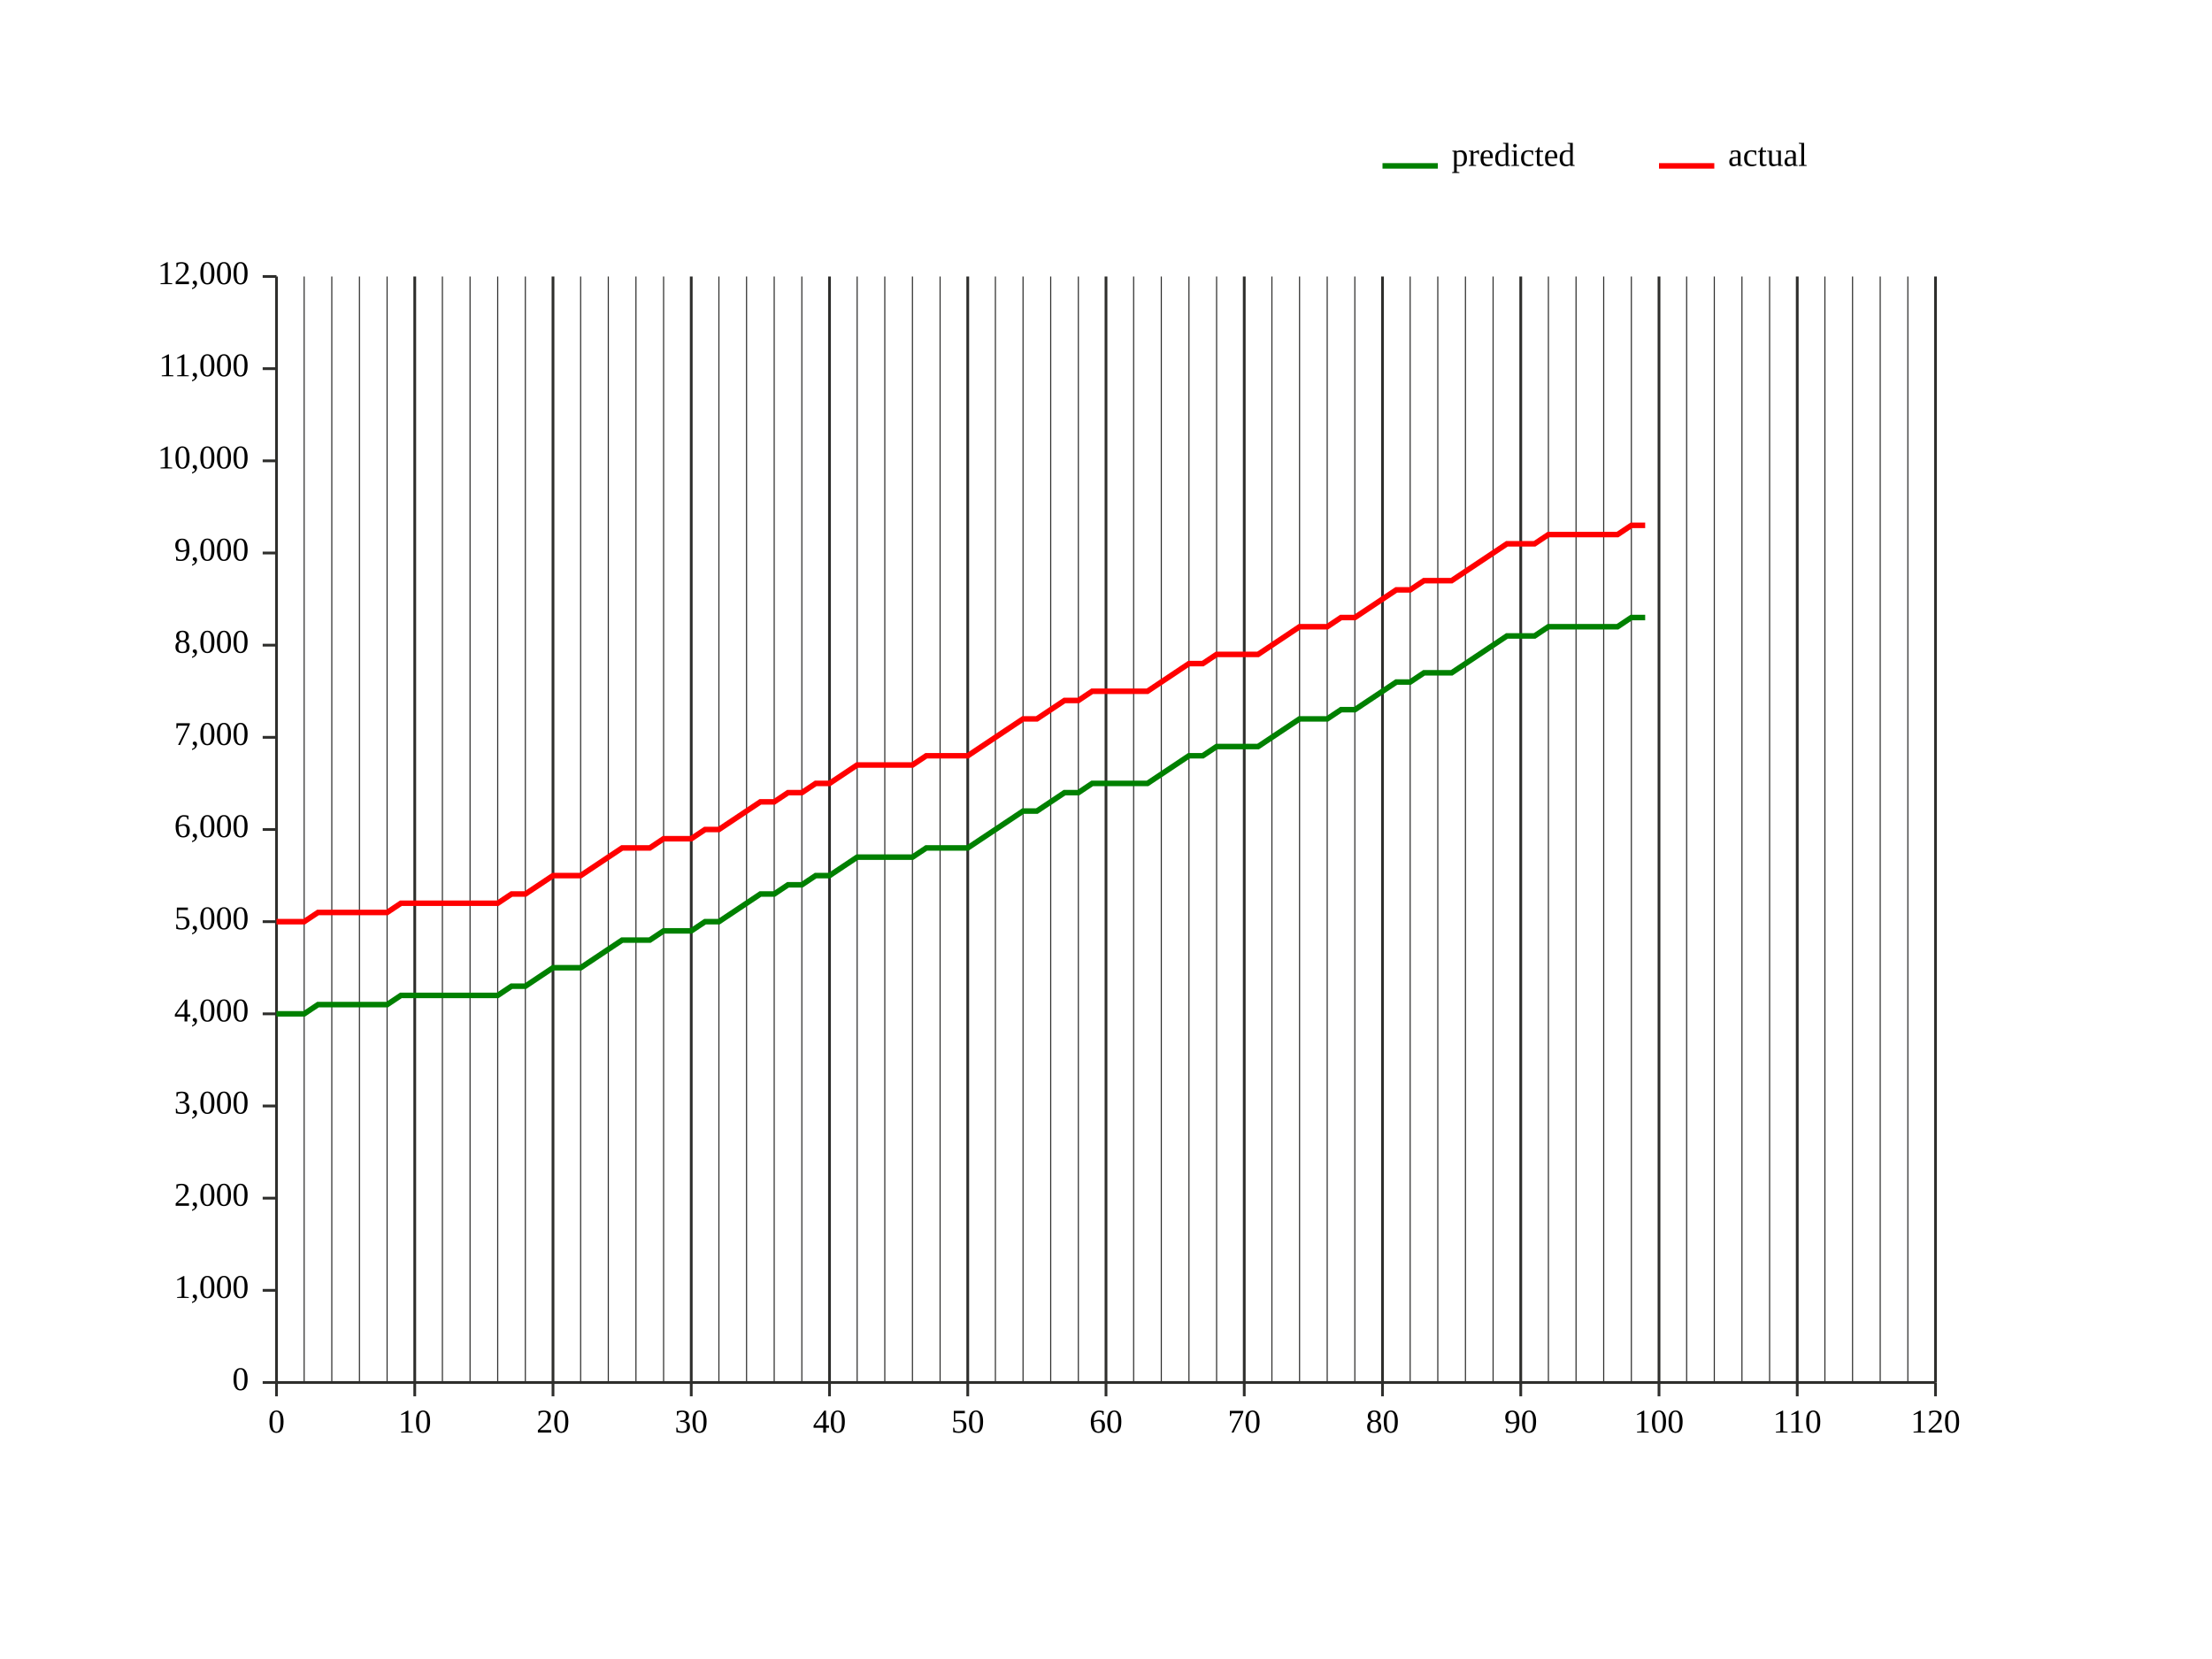
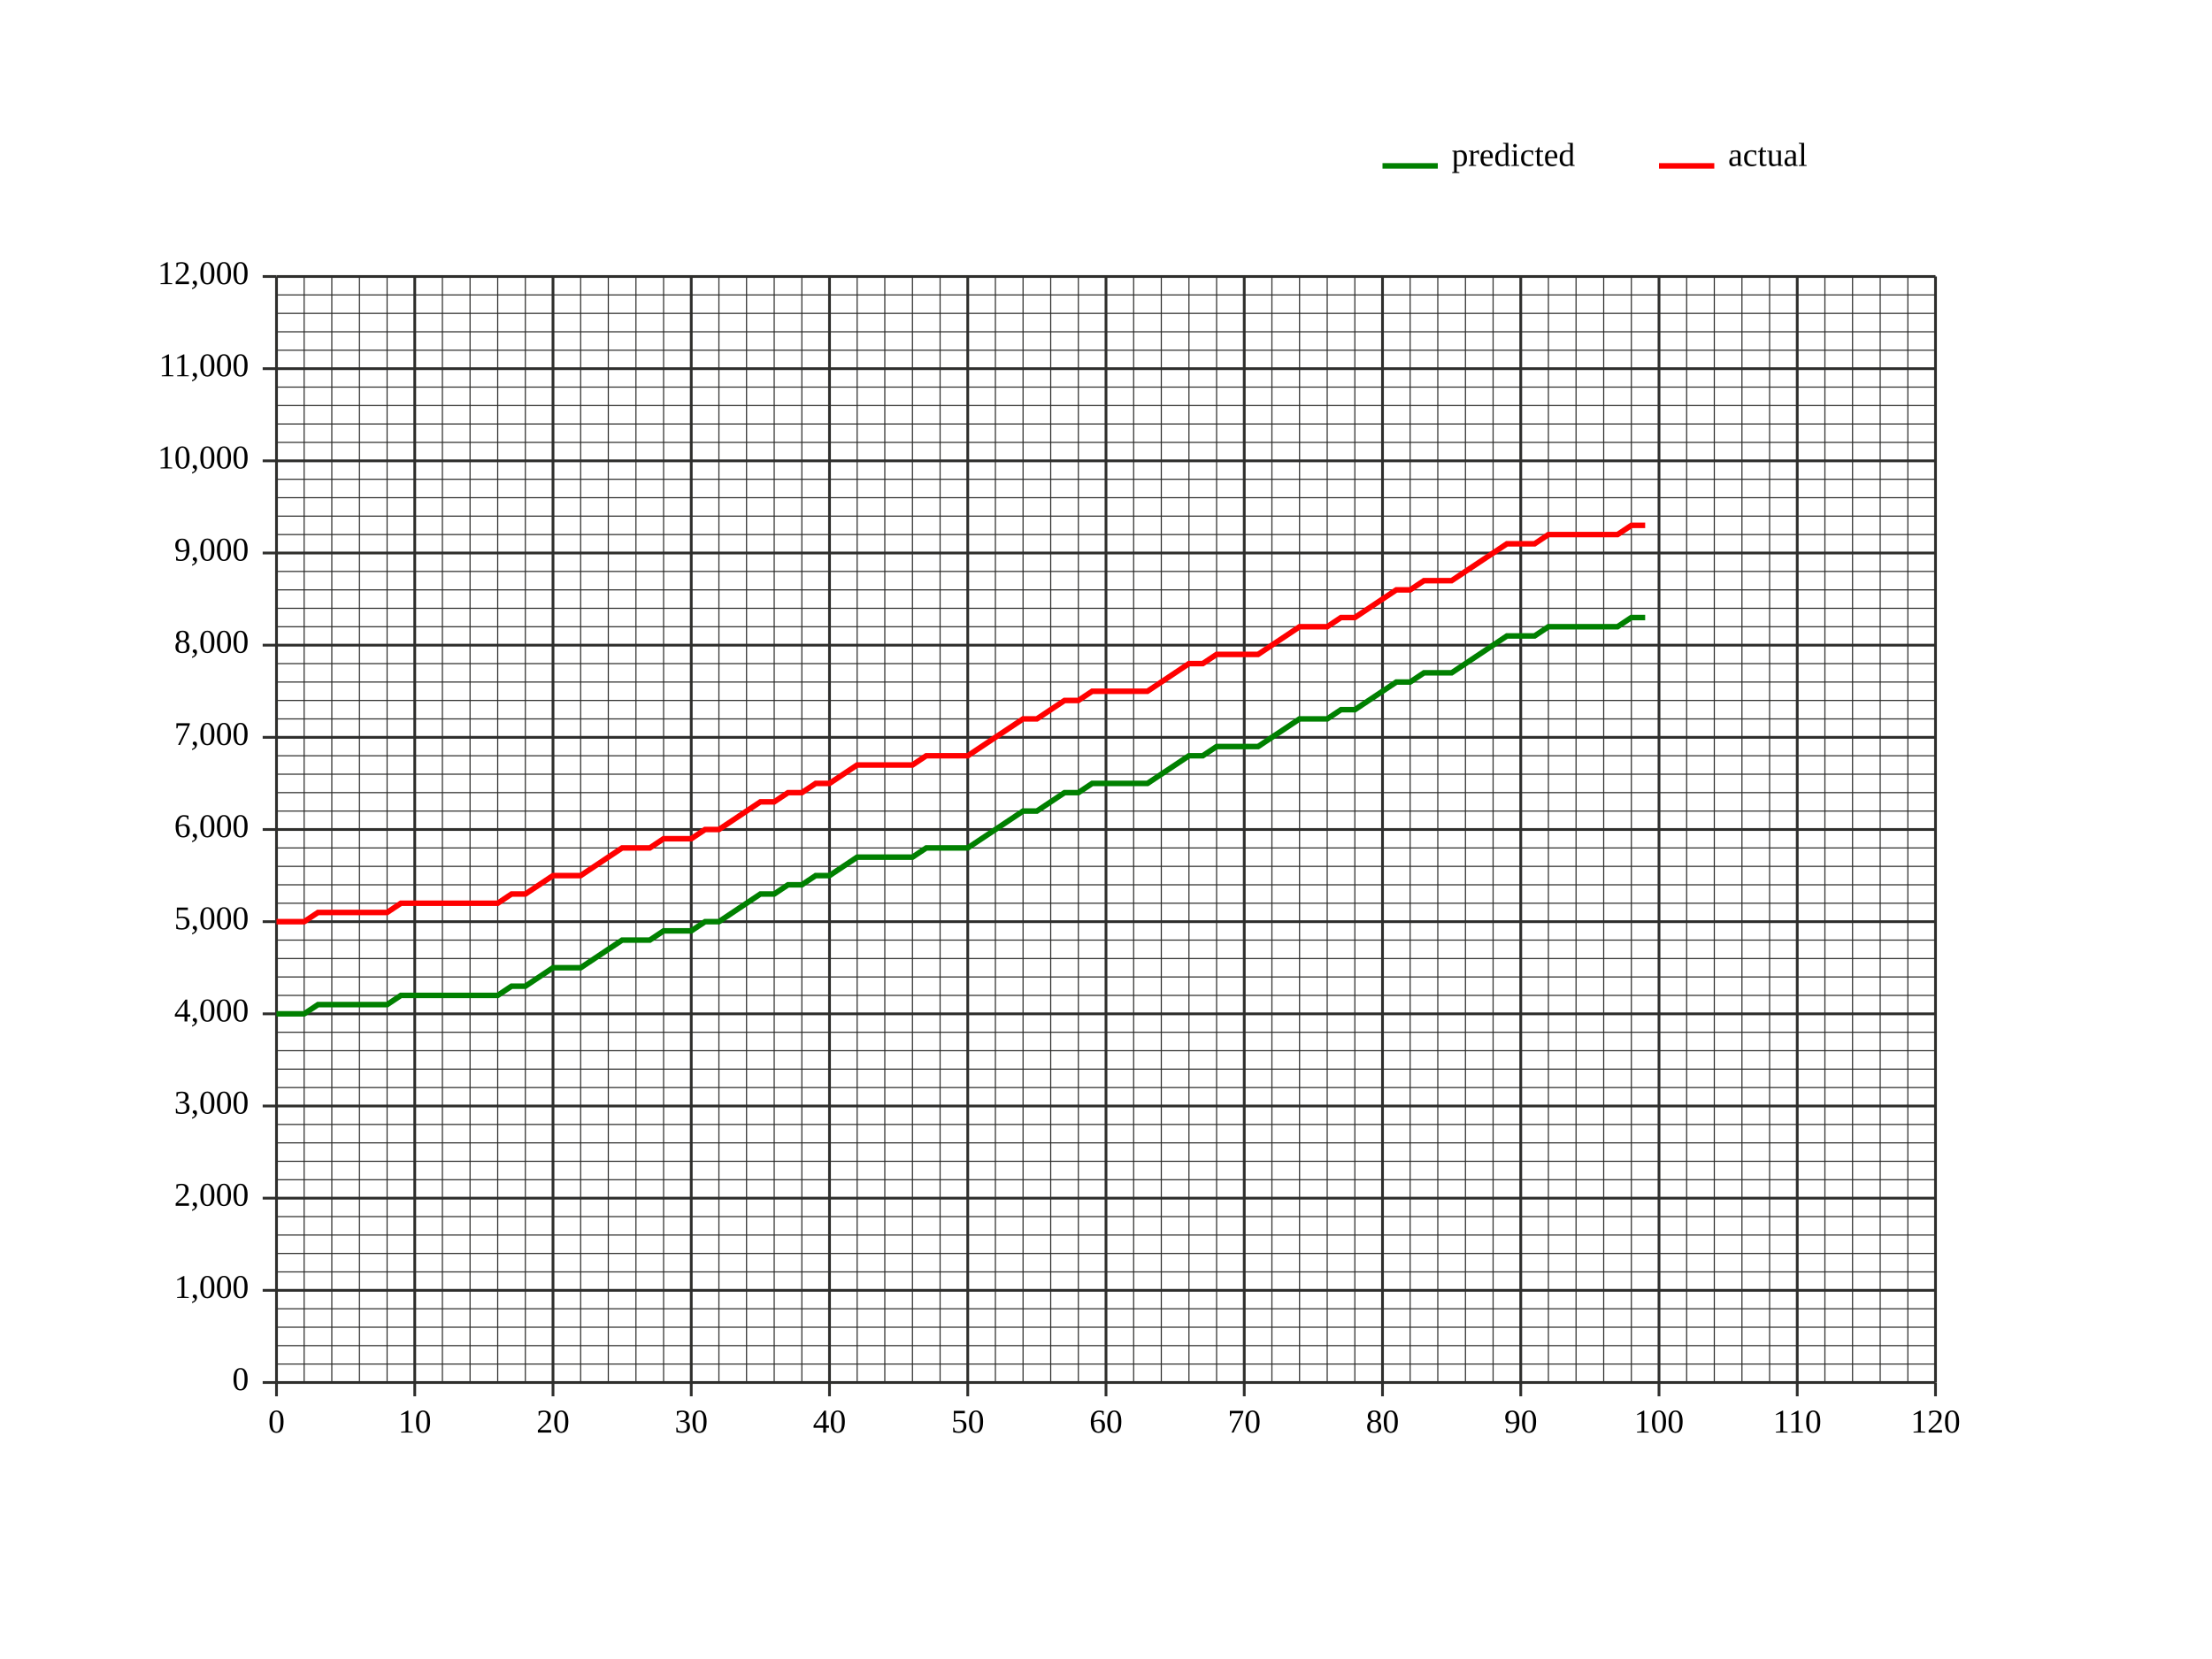
<svg xmlns="http://www.w3.org/2000/svg" viewBox="0 0 800 600">
  <line x1="100" y1="500" x2="700" y2="500" stroke="#2e2e2c" />
  <line x1="100.0" y1="500" x2="100.0" y2="505" stroke="#2e2e2c" />
  <line x1="150.0" y1="500" x2="150.0" y2="505" stroke="#2e2e2c" />
  <line x1="200.0" y1="500" x2="200.0" y2="505" stroke="#2e2e2c" />
  <line x1="250.0" y1="500" x2="250.0" y2="505" stroke="#2e2e2c" />
  <line x1="300.0" y1="500" x2="300.0" y2="505" stroke="#2e2e2c" />
  <line x1="350.0" y1="500" x2="350.0" y2="505" stroke="#2e2e2c" />
  <line x1="400.0" y1="500" x2="400.0" y2="505" stroke="#2e2e2c" />
  <line x1="450.0" y1="500" x2="450.0" y2="505" stroke="#2e2e2c" />
  <line x1="500.0" y1="500" x2="500.0" y2="505" stroke="#2e2e2c" />
  <line x1="550.0" y1="500" x2="550.0" y2="505" stroke="#2e2e2c" />
  <line x1="600.0" y1="500" x2="600.0" y2="505" stroke="#2e2e2c" />
  <line x1="650.0" y1="500" x2="650.0" y2="505" stroke="#2e2e2c" />
  <line x1="700.0" y1="500" x2="700.0" y2="505" stroke="#2e2e2c" />
  <text x="100.0" y="510" text-anchor="middle" dominant-baseline="hanging">0</text>
  <text x="150.0" y="510" text-anchor="middle" dominant-baseline="hanging">10</text>
  <text x="200.0" y="510" text-anchor="middle" dominant-baseline="hanging">20</text>
  <text x="250.0" y="510" text-anchor="middle" dominant-baseline="hanging">30</text>
  <text x="300.0" y="510" text-anchor="middle" dominant-baseline="hanging">40</text>
  <text x="350.0" y="510" text-anchor="middle" dominant-baseline="hanging">50</text>
  <text x="400.0" y="510" text-anchor="middle" dominant-baseline="hanging">60</text>
  <text x="450.0" y="510" text-anchor="middle" dominant-baseline="hanging">70</text>
  <text x="500.0" y="510" text-anchor="middle" dominant-baseline="hanging">80</text>
  <text x="550.0" y="510" text-anchor="middle" dominant-baseline="hanging">90</text>
  <text x="600.0" y="510" text-anchor="middle" dominant-baseline="hanging">100</text>
  <text x="650.0" y="510" text-anchor="middle" dominant-baseline="hanging">110</text>
  <text x="700.0" y="510" text-anchor="middle" dominant-baseline="hanging">120</text>
-   <line x1="100" y1="4700.0" x2="700" y2="4700.0" stroke="#2e2e2c" />
-   <line x1="100" y1="9700.0" x2="700" y2="9700.0" stroke="#2e2e2c" />
-   <line x1="100" y1="14700.0" x2="700" y2="14700.0" stroke="#2e2e2c" />
-   <line x1="100" y1="19700.0" x2="700" y2="19700.0" stroke="#2e2e2c" />
-   <line x1="100" y1="24700.0" x2="700" y2="24700.0" stroke="#2e2e2c" />
-   <line x1="100" y1="29700.0" x2="700" y2="29700.0" stroke="#2e2e2c" />
-   <line x1="100" y1="34700.0" x2="700" y2="34700.0" stroke="#2e2e2c" />
-   <line x1="100" y1="39700.0" x2="700" y2="39700.0" stroke="#2e2e2c" />
-   <line x1="100" y1="44700.0" x2="700" y2="44700.0" stroke="#2e2e2c" />
-   <line x1="100" y1="49700.0" x2="700" y2="49700.0" stroke="#2e2e2c" />
-   <line x1="100" y1="54700.0" x2="700" y2="54700.0" stroke="#2e2e2c" />
-   <line x1="100" y1="59700.0" x2="700" y2="59700.0" stroke="#2e2e2c" />
+   <line x1="100" y1="466.667" x2="700" y2="466.667" stroke="#2e2e2c" />
+   <line x1="100" y1="433.333" x2="700" y2="433.333" stroke="#2e2e2c" />
+   <line x1="100" y1="400.0" x2="700" y2="400.0" stroke="#2e2e2c" />
+   <line x1="100" y1="366.667" x2="700" y2="366.667" stroke="#2e2e2c" />
+   <line x1="100" y1="333.333" x2="700" y2="333.333" stroke="#2e2e2c" />
+   <line x1="100" y1="300.0" x2="700" y2="300.0" stroke="#2e2e2c" />
+   <line x1="100" y1="266.667" x2="700" y2="266.667" stroke="#2e2e2c" />
+   <line x1="100" y1="233.333" x2="700" y2="233.333" stroke="#2e2e2c" />
+   <line x1="100" y1="200.0" x2="700" y2="200.0" stroke="#2e2e2c" />
+   <line x1="100" y1="166.667" x2="700" y2="166.667" stroke="#2e2e2c" />
+   <line x1="100" y1="133.333" x2="700" y2="133.333" stroke="#2e2e2c" />
+   <line x1="100" y1="100.0" x2="700" y2="100.0" stroke="#2e2e2c" />
  <line x1="100" y1="100" x2="100" y2="500" stroke="#2e2e2c" />
  <line x1="95" y1="500.0" x2="100" y2="500.0" stroke="#2e2e2c" />
  <line x1="95" y1="466.667" x2="100" y2="466.667" stroke="#2e2e2c" />
  <line x1="95" y1="433.333" x2="100" y2="433.333" stroke="#2e2e2c" />
  <line x1="95" y1="400.0" x2="100" y2="400.0" stroke="#2e2e2c" />
  <line x1="95" y1="366.667" x2="100" y2="366.667" stroke="#2e2e2c" />
  <line x1="95" y1="333.333" x2="100" y2="333.333" stroke="#2e2e2c" />
  <line x1="95" y1="300.0" x2="100" y2="300.0" stroke="#2e2e2c" />
  <line x1="95" y1="266.667" x2="100" y2="266.667" stroke="#2e2e2c" />
  <line x1="95" y1="233.333" x2="100" y2="233.333" stroke="#2e2e2c" />
  <line x1="95" y1="200.0" x2="100" y2="200.0" stroke="#2e2e2c" />
  <line x1="95" y1="166.667" x2="100" y2="166.667" stroke="#2e2e2c" />
  <line x1="95" y1="133.333" x2="100" y2="133.333" stroke="#2e2e2c" />
  <line x1="95" y1="100.0" x2="100" y2="100.0" stroke="#2e2e2c" />
  <text x="90" y="500.0" text-anchor="end" dominant-baseline="middle">0</text>
  <text x="90" y="466.667" text-anchor="end" dominant-baseline="middle">1,000</text>
  <text x="90" y="433.333" text-anchor="end" dominant-baseline="middle">2,000</text>
  <text x="90" y="400.0" text-anchor="end" dominant-baseline="middle">3,000</text>
  <text x="90" y="366.667" text-anchor="end" dominant-baseline="middle">4,000</text>
  <text x="90" y="333.333" text-anchor="end" dominant-baseline="middle">5,000</text>
  <text x="90" y="300.0" text-anchor="end" dominant-baseline="middle">6,000</text>
  <text x="90" y="266.667" text-anchor="end" dominant-baseline="middle">7,000</text>
  <text x="90" y="233.333" text-anchor="end" dominant-baseline="middle">8,000</text>
  <text x="90" y="200.0" text-anchor="end" dominant-baseline="middle">9,000</text>
  <text x="90" y="166.667" text-anchor="end" dominant-baseline="middle">10,000</text>
  <text x="90" y="133.333" text-anchor="end" dominant-baseline="middle">11,000</text>
  <text x="90" y="100.0" text-anchor="end" dominant-baseline="middle">12,000</text>
  <line x1="150.0" y1="100" x2="150.0" y2="500" stroke="#2e2e2c" />
  <line x1="140.0" y1="100" x2="140.0" y2="500" stroke="#2e2e2c" stroke-width="0.4" />
  <line x1="130.0" y1="100" x2="130.0" y2="500" stroke="#2e2e2c" stroke-width="0.4" />
  <line x1="120.0" y1="100" x2="120.0" y2="500" stroke="#2e2e2c" stroke-width="0.4" />
  <line x1="110.0" y1="100" x2="110.0" y2="500" stroke="#2e2e2c" stroke-width="0.4" />
  <line x1="200.0" y1="100" x2="200.0" y2="500" stroke="#2e2e2c" />
  <line x1="190.0" y1="100" x2="190.0" y2="500" stroke="#2e2e2c" stroke-width="0.4" />
  <line x1="180.0" y1="100" x2="180.0" y2="500" stroke="#2e2e2c" stroke-width="0.4" />
  <line x1="170.0" y1="100" x2="170.0" y2="500" stroke="#2e2e2c" stroke-width="0.4" />
  <line x1="160.0" y1="100" x2="160.0" y2="500" stroke="#2e2e2c" stroke-width="0.4" />
  <line x1="250.0" y1="100" x2="250.0" y2="500" stroke="#2e2e2c" />
  <line x1="240.0" y1="100" x2="240.0" y2="500" stroke="#2e2e2c" stroke-width="0.4" />
  <line x1="230.0" y1="100" x2="230.0" y2="500" stroke="#2e2e2c" stroke-width="0.4" />
  <line x1="220.0" y1="100" x2="220.0" y2="500" stroke="#2e2e2c" stroke-width="0.4" />
  <line x1="210.0" y1="100" x2="210.0" y2="500" stroke="#2e2e2c" stroke-width="0.4" />
  <line x1="300.0" y1="100" x2="300.0" y2="500" stroke="#2e2e2c" />
  <line x1="290.0" y1="100" x2="290.0" y2="500" stroke="#2e2e2c" stroke-width="0.4" />
  <line x1="280.0" y1="100" x2="280.0" y2="500" stroke="#2e2e2c" stroke-width="0.4" />
  <line x1="270.0" y1="100" x2="270.0" y2="500" stroke="#2e2e2c" stroke-width="0.4" />
  <line x1="260.0" y1="100" x2="260.0" y2="500" stroke="#2e2e2c" stroke-width="0.4" />
  <line x1="350.0" y1="100" x2="350.0" y2="500" stroke="#2e2e2c" />
  <line x1="340.0" y1="100" x2="340.0" y2="500" stroke="#2e2e2c" stroke-width="0.4" />
  <line x1="330.0" y1="100" x2="330.0" y2="500" stroke="#2e2e2c" stroke-width="0.4" />
  <line x1="320.0" y1="100" x2="320.0" y2="500" stroke="#2e2e2c" stroke-width="0.4" />
  <line x1="310.0" y1="100" x2="310.0" y2="500" stroke="#2e2e2c" stroke-width="0.4" />
  <line x1="400.0" y1="100" x2="400.0" y2="500" stroke="#2e2e2c" />
  <line x1="390.0" y1="100" x2="390.0" y2="500" stroke="#2e2e2c" stroke-width="0.4" />
  <line x1="380.0" y1="100" x2="380.0" y2="500" stroke="#2e2e2c" stroke-width="0.4" />
  <line x1="370.0" y1="100" x2="370.0" y2="500" stroke="#2e2e2c" stroke-width="0.4" />
  <line x1="360.0" y1="100" x2="360.0" y2="500" stroke="#2e2e2c" stroke-width="0.4" />
  <line x1="450.0" y1="100" x2="450.0" y2="500" stroke="#2e2e2c" />
  <line x1="440.0" y1="100" x2="440.0" y2="500" stroke="#2e2e2c" stroke-width="0.4" />
  <line x1="430.0" y1="100" x2="430.0" y2="500" stroke="#2e2e2c" stroke-width="0.4" />
  <line x1="420.0" y1="100" x2="420.0" y2="500" stroke="#2e2e2c" stroke-width="0.4" />
  <line x1="410.0" y1="100" x2="410.0" y2="500" stroke="#2e2e2c" stroke-width="0.4" />
  <line x1="500.0" y1="100" x2="500.0" y2="500" stroke="#2e2e2c" />
  <line x1="490.0" y1="100" x2="490.0" y2="500" stroke="#2e2e2c" stroke-width="0.4" />
  <line x1="480.0" y1="100" x2="480.0" y2="500" stroke="#2e2e2c" stroke-width="0.4" />
  <line x1="470.0" y1="100" x2="470.0" y2="500" stroke="#2e2e2c" stroke-width="0.4" />
  <line x1="460.0" y1="100" x2="460.0" y2="500" stroke="#2e2e2c" stroke-width="0.4" />
  <line x1="550.0" y1="100" x2="550.0" y2="500" stroke="#2e2e2c" />
  <line x1="540.0" y1="100" x2="540.0" y2="500" stroke="#2e2e2c" stroke-width="0.4" />
  <line x1="530.0" y1="100" x2="530.0" y2="500" stroke="#2e2e2c" stroke-width="0.4" />
  <line x1="520.0" y1="100" x2="520.0" y2="500" stroke="#2e2e2c" stroke-width="0.4" />
  <line x1="510.0" y1="100" x2="510.0" y2="500" stroke="#2e2e2c" stroke-width="0.4" />
  <line x1="600.0" y1="100" x2="600.0" y2="500" stroke="#2e2e2c" />
  <line x1="590.0" y1="100" x2="590.0" y2="500" stroke="#2e2e2c" stroke-width="0.4" />
  <line x1="580.0" y1="100" x2="580.0" y2="500" stroke="#2e2e2c" stroke-width="0.4" />
  <line x1="570.0" y1="100" x2="570.0" y2="500" stroke="#2e2e2c" stroke-width="0.4" />
  <line x1="560.0" y1="100" x2="560.0" y2="500" stroke="#2e2e2c" stroke-width="0.4" />
  <line x1="650.0" y1="100" x2="650.0" y2="500" stroke="#2e2e2c" />
  <line x1="640.0" y1="100" x2="640.0" y2="500" stroke="#2e2e2c" stroke-width="0.4" />
  <line x1="630.0" y1="100" x2="630.0" y2="500" stroke="#2e2e2c" stroke-width="0.4" />
  <line x1="620.0" y1="100" x2="620.0" y2="500" stroke="#2e2e2c" stroke-width="0.4" />
  <line x1="610.0" y1="100" x2="610.0" y2="500" stroke="#2e2e2c" stroke-width="0.4" />
  <line x1="700.0" y1="100" x2="700.0" y2="500" stroke="#2e2e2c" />
  <line x1="690.0" y1="100" x2="690.0" y2="500" stroke="#2e2e2c" stroke-width="0.4" />
  <line x1="680.0" y1="100" x2="680.0" y2="500" stroke="#2e2e2c" stroke-width="0.4" />
  <line x1="670.0" y1="100" x2="670.0" y2="500" stroke="#2e2e2c" stroke-width="0.4" />
  <line x1="660.0" y1="100" x2="660.0" y2="500" stroke="#2e2e2c" stroke-width="0.4" />
-   <line x1="100" y1="4706.667" x2="700" y2="4706.667" stroke="#2e2e2c" stroke-width="0.4" />
-   <line x1="100" y1="4713.333" x2="700" y2="4713.333" stroke="#2e2e2c" stroke-width="0.4" />
-   <line x1="100" y1="4720.0" x2="700" y2="4720.0" stroke="#2e2e2c" stroke-width="0.4" />
-   <line x1="100" y1="4726.667" x2="700" y2="4726.667" stroke="#2e2e2c" stroke-width="0.4" />
-   <line x1="100" y1="9706.667" x2="700" y2="9706.667" stroke="#2e2e2c" stroke-width="0.4" />
-   <line x1="100" y1="9713.333" x2="700" y2="9713.333" stroke="#2e2e2c" stroke-width="0.4" />
-   <line x1="100" y1="9720.0" x2="700" y2="9720.0" stroke="#2e2e2c" stroke-width="0.4" />
-   <line x1="100" y1="9726.667" x2="700" y2="9726.667" stroke="#2e2e2c" stroke-width="0.4" />
-   <line x1="100" y1="14706.667" x2="700" y2="14706.667" stroke="#2e2e2c" stroke-width="0.4" />
-   <line x1="100" y1="14713.333" x2="700" y2="14713.333" stroke="#2e2e2c" stroke-width="0.4" />
-   <line x1="100" y1="14720.0" x2="700" y2="14720.0" stroke="#2e2e2c" stroke-width="0.4" />
-   <line x1="100" y1="14726.667" x2="700" y2="14726.667" stroke="#2e2e2c" stroke-width="0.4" />
-   <line x1="100" y1="19706.667" x2="700" y2="19706.667" stroke="#2e2e2c" stroke-width="0.4" />
-   <line x1="100" y1="19713.333" x2="700" y2="19713.333" stroke="#2e2e2c" stroke-width="0.4" />
-   <line x1="100" y1="19720.0" x2="700" y2="19720.0" stroke="#2e2e2c" stroke-width="0.4" />
-   <line x1="100" y1="19726.667" x2="700" y2="19726.667" stroke="#2e2e2c" stroke-width="0.4" />
-   <line x1="100" y1="24706.667" x2="700" y2="24706.667" stroke="#2e2e2c" stroke-width="0.4" />
-   <line x1="100" y1="24713.333" x2="700" y2="24713.333" stroke="#2e2e2c" stroke-width="0.4" />
-   <line x1="100" y1="24720.0" x2="700" y2="24720.0" stroke="#2e2e2c" stroke-width="0.4" />
-   <line x1="100" y1="24726.667" x2="700" y2="24726.667" stroke="#2e2e2c" stroke-width="0.4" />
-   <line x1="100" y1="29706.667" x2="700" y2="29706.667" stroke="#2e2e2c" stroke-width="0.4" />
-   <line x1="100" y1="29713.333" x2="700" y2="29713.333" stroke="#2e2e2c" stroke-width="0.4" />
-   <line x1="100" y1="29720.0" x2="700" y2="29720.0" stroke="#2e2e2c" stroke-width="0.4" />
-   <line x1="100" y1="29726.667" x2="700" y2="29726.667" stroke="#2e2e2c" stroke-width="0.4" />
-   <line x1="100" y1="34706.667" x2="700" y2="34706.667" stroke="#2e2e2c" stroke-width="0.4" />
-   <line x1="100" y1="34713.333" x2="700" y2="34713.333" stroke="#2e2e2c" stroke-width="0.4" />
-   <line x1="100" y1="34720.0" x2="700" y2="34720.0" stroke="#2e2e2c" stroke-width="0.4" />
-   <line x1="100" y1="34726.667" x2="700" y2="34726.667" stroke="#2e2e2c" stroke-width="0.4" />
-   <line x1="100" y1="39706.667" x2="700" y2="39706.667" stroke="#2e2e2c" stroke-width="0.4" />
-   <line x1="100" y1="39713.333" x2="700" y2="39713.333" stroke="#2e2e2c" stroke-width="0.4" />
-   <line x1="100" y1="39720.0" x2="700" y2="39720.0" stroke="#2e2e2c" stroke-width="0.4" />
-   <line x1="100" y1="39726.667" x2="700" y2="39726.667" stroke="#2e2e2c" stroke-width="0.4" />
-   <line x1="100" y1="44706.667" x2="700" y2="44706.667" stroke="#2e2e2c" stroke-width="0.4" />
-   <line x1="100" y1="44713.333" x2="700" y2="44713.333" stroke="#2e2e2c" stroke-width="0.4" />
-   <line x1="100" y1="44720.0" x2="700" y2="44720.0" stroke="#2e2e2c" stroke-width="0.4" />
-   <line x1="100" y1="44726.667" x2="700" y2="44726.667" stroke="#2e2e2c" stroke-width="0.4" />
-   <line x1="100" y1="49706.667" x2="700" y2="49706.667" stroke="#2e2e2c" stroke-width="0.4" />
-   <line x1="100" y1="49713.333" x2="700" y2="49713.333" stroke="#2e2e2c" stroke-width="0.4" />
-   <line x1="100" y1="49720.0" x2="700" y2="49720.0" stroke="#2e2e2c" stroke-width="0.4" />
-   <line x1="100" y1="49726.667" x2="700" y2="49726.667" stroke="#2e2e2c" stroke-width="0.4" />
-   <line x1="100" y1="54706.667" x2="700" y2="54706.667" stroke="#2e2e2c" stroke-width="0.4" />
-   <line x1="100" y1="54713.333" x2="700" y2="54713.333" stroke="#2e2e2c" stroke-width="0.4" />
-   <line x1="100" y1="54720.0" x2="700" y2="54720.0" stroke="#2e2e2c" stroke-width="0.4" />
-   <line x1="100" y1="54726.667" x2="700" y2="54726.667" stroke="#2e2e2c" stroke-width="0.4" />
-   <line x1="100" y1="59706.667" x2="700" y2="59706.667" stroke="#2e2e2c" stroke-width="0.4" />
-   <line x1="100" y1="59713.333" x2="700" y2="59713.333" stroke="#2e2e2c" stroke-width="0.4" />
-   <line x1="100" y1="59720.0" x2="700" y2="59720.0" stroke="#2e2e2c" stroke-width="0.4" />
-   <line x1="100" y1="59726.667" x2="700" y2="59726.667" stroke="#2e2e2c" stroke-width="0.4" />
+   <line x1="100" y1="473.333" x2="700" y2="473.333" stroke="#2e2e2c" stroke-width="0.4" />
+   <line x1="100" y1="480" x2="700" y2="480" stroke="#2e2e2c" stroke-width="0.4" />
+   <line x1="100" y1="486.667" x2="700" y2="486.667" stroke="#2e2e2c" stroke-width="0.4" />
+   <line x1="100" y1="493.333" x2="700" y2="493.333" stroke="#2e2e2c" stroke-width="0.4" />
+   <line x1="100" y1="440" x2="700" y2="440" stroke="#2e2e2c" stroke-width="0.4" />
+   <line x1="100" y1="446.667" x2="700" y2="446.667" stroke="#2e2e2c" stroke-width="0.4" />
+   <line x1="100" y1="453.333" x2="700" y2="453.333" stroke="#2e2e2c" stroke-width="0.4" />
+   <line x1="100" y1="460" x2="700" y2="460" stroke="#2e2e2c" stroke-width="0.4" />
+   <line x1="100" y1="406.667" x2="700" y2="406.667" stroke="#2e2e2c" stroke-width="0.4" />
+   <line x1="100" y1="413.333" x2="700" y2="413.333" stroke="#2e2e2c" stroke-width="0.4" />
+   <line x1="100" y1="420.0" x2="700" y2="420.0" stroke="#2e2e2c" stroke-width="0.4" />
+   <line x1="100" y1="426.667" x2="700" y2="426.667" stroke="#2e2e2c" stroke-width="0.4" />
+   <line x1="100" y1="373.333" x2="700" y2="373.333" stroke="#2e2e2c" stroke-width="0.4" />
+   <line x1="100" y1="380.0" x2="700" y2="380.0" stroke="#2e2e2c" stroke-width="0.4" />
+   <line x1="100" y1="386.667" x2="700" y2="386.667" stroke="#2e2e2c" stroke-width="0.4" />
+   <line x1="100" y1="393.333" x2="700" y2="393.333" stroke="#2e2e2c" stroke-width="0.4" />
+   <line x1="100" y1="340.0" x2="700" y2="340.0" stroke="#2e2e2c" stroke-width="0.4" />
+   <line x1="100" y1="346.667" x2="700" y2="346.667" stroke="#2e2e2c" stroke-width="0.4" />
+   <line x1="100" y1="353.333" x2="700" y2="353.333" stroke="#2e2e2c" stroke-width="0.4" />
+   <line x1="100" y1="360.0" x2="700" y2="360.0" stroke="#2e2e2c" stroke-width="0.4" />
+   <line x1="100" y1="306.667" x2="700" y2="306.667" stroke="#2e2e2c" stroke-width="0.4" />
+   <line x1="100" y1="313.333" x2="700" y2="313.333" stroke="#2e2e2c" stroke-width="0.4" />
+   <line x1="100" y1="320.0" x2="700" y2="320.0" stroke="#2e2e2c" stroke-width="0.4" />
+   <line x1="100" y1="326.667" x2="700" y2="326.667" stroke="#2e2e2c" stroke-width="0.4" />
+   <line x1="100" y1="273.333" x2="700" y2="273.333" stroke="#2e2e2c" stroke-width="0.4" />
+   <line x1="100" y1="280" x2="700" y2="280" stroke="#2e2e2c" stroke-width="0.4" />
+   <line x1="100" y1="286.667" x2="700" y2="286.667" stroke="#2e2e2c" stroke-width="0.4" />
+   <line x1="100" y1="293.333" x2="700" y2="293.333" stroke="#2e2e2c" stroke-width="0.4" />
+   <line x1="100" y1="240.0" x2="700" y2="240.0" stroke="#2e2e2c" stroke-width="0.4" />
+   <line x1="100" y1="246.667" x2="700" y2="246.667" stroke="#2e2e2c" stroke-width="0.4" />
+   <line x1="100" y1="253.333" x2="700" y2="253.333" stroke="#2e2e2c" stroke-width="0.4" />
+   <line x1="100" y1="260.0" x2="700" y2="260.0" stroke="#2e2e2c" stroke-width="0.4" />
+   <line x1="100" y1="206.667" x2="700" y2="206.667" stroke="#2e2e2c" stroke-width="0.4" />
+   <line x1="100" y1="213.333" x2="700" y2="213.333" stroke="#2e2e2c" stroke-width="0.4" />
+   <line x1="100" y1="220.0" x2="700" y2="220.0" stroke="#2e2e2c" stroke-width="0.4" />
+   <line x1="100" y1="226.667" x2="700" y2="226.667" stroke="#2e2e2c" stroke-width="0.4" />
+   <line x1="100" y1="173.333" x2="700" y2="173.333" stroke="#2e2e2c" stroke-width="0.4" />
+   <line x1="100" y1="180.0" x2="700" y2="180.0" stroke="#2e2e2c" stroke-width="0.4" />
+   <line x1="100" y1="186.667" x2="700" y2="186.667" stroke="#2e2e2c" stroke-width="0.4" />
+   <line x1="100" y1="193.333" x2="700" y2="193.333" stroke="#2e2e2c" stroke-width="0.4" />
+   <line x1="100" y1="140.0" x2="700" y2="140.0" stroke="#2e2e2c" stroke-width="0.4" />
+   <line x1="100" y1="146.667" x2="700" y2="146.667" stroke="#2e2e2c" stroke-width="0.4" />
+   <line x1="100" y1="153.333" x2="700" y2="153.333" stroke="#2e2e2c" stroke-width="0.4" />
+   <line x1="100" y1="160.0" x2="700" y2="160.0" stroke="#2e2e2c" stroke-width="0.4" />
+   <line x1="100" y1="106.667" x2="700" y2="106.667" stroke="#2e2e2c" stroke-width="0.4" />
+   <line x1="100" y1="113.333" x2="700" y2="113.333" stroke="#2e2e2c" stroke-width="0.4" />
+   <line x1="100" y1="120.0" x2="700" y2="120.0" stroke="#2e2e2c" stroke-width="0.4" />
+   <line x1="100" y1="126.667" x2="700" y2="126.667" stroke="#2e2e2c" stroke-width="0.4" />
  <line x1="500" y1="60" x2="520" y2="60" stroke-width="2" stroke="green" />
  <line x1="600" y1="60" x2="620" y2="60" stroke-width="2" stroke="red" />
  <text x="525" y="60" alignment-baseline="middle">predicted</text>
  <text x="625" y="60" alignment-baseline="middle">actual</text>
  <path d="M 100.0 366.667 L 105.0 366.667 L 110.0 366.667 L 115.0 363.333 L 120.0 363.333 L 125.0 363.333 L 130.0 363.333 L 135.0 363.333 L 140.0 363.333 L 145.0 360.0 L 150.0 360.0 L 155.0 360.0 L 160.0 360.0 L 165.0 360.0 L 170.0 360.0 L 175.0 360.0 L 180.0 360.0 L 185.0 356.667 L 190.0 356.667 L 195.0 353.333 L 200.0 350.0 L 205.0 350.0 L 210.0 350.0 L 215.0 346.667 L 220.0 343.333 L 225.0 340.0 L 230.0 340.0 L 235.0 340.0 L 240.0 336.667 L 245.0 336.667 L 250.0 336.667 L 255 333.333 L 260.0 333.333 L 265.0 330.0 L 270.0 326.667 L 275.0 323.333 L 280.0 323.333 L 285.0 320.0 L 290.0 320.0 L 295.0 316.667 L 300.0 316.667 L 305.0 313.333 L 310.0 310.0 L 315.0 310.0 L 320.0 310.0 L 325.0 310.0 L 330.0 310.0 L 335.0 306.667 L 340.0 306.667 L 345.0 306.667 L 350.0 306.667 L 355.0 303.333 L 360.0 300.0 L 365.0 296.667 L 370.0 293.333 L 375.0 293.333 L 380.0 290.0 L 385.0 286.667 L 390.0 286.667 L 395.0 283.333 L 400.0 283.333 L 405.0 283.333 L 410 283.333 L 415.0 283.333 L 420.0 280.0 L 425.0 276.667 L 430.0 273.333 L 435.0 273.333 L 440.0 270.0 L 445.0 270.0 L 450.0 270.0 L 455.0 270.0 L 460.0 266.667 L 465 263.333 L 470.0 260.0 L 475.0 260.0 L 480.0 260.0 L 485 256.667 L 490.0 256.667 L 495.0 253.333 L 500.0 250.0 L 505.0 246.667 L 510.0 246.667 L 515.0 243.333 L 520.0 243.333 L 525.0 243.333 L 530.0 240.0 L 535.0 236.667 L 540.0 233.333 L 545.0 230 L 550.0 230 L 555.0 230 L 560.0 226.667 L 565.0 226.667 L 570.0 226.667 L 575.0 226.667 L 580.0 226.667 L 585.0 226.667 L 590.0 223.333 L 595.0 223.333" fill="none" stroke-width="2" stroke="green" />
  <path d="M 100.0 333.333 L 105.0 333.333 L 110.0 333.333 L 115.0 330.0 L 120.0 330.0 L 125.0 330.0 L 130.0 330.0 L 135.0 330.0 L 140.0 330.0 L 145.0 326.667 L 150.0 326.667 L 155.0 326.667 L 160.0 326.667 L 165.0 326.667 L 170.0 326.667 L 175.0 326.667 L 180.0 326.667 L 185.0 323.333 L 190.0 323.333 L 195.0 320.0 L 200.0 316.667 L 205.0 316.667 L 210.0 316.667 L 215.0 313.333 L 220.0 310.0 L 225.0 306.667 L 230.0 306.667 L 235.0 306.667 L 240.0 303.333 L 245.0 303.333 L 250.0 303.333 L 255 300.0 L 260.0 300.0 L 265.0 296.667 L 270.0 293.333 L 275.0 290.0 L 280.0 290.0 L 285.0 286.667 L 290.0 286.667 L 295.0 283.333 L 300.0 283.333 L 305.0 280.0 L 310.0 276.667 L 315.0 276.667 L 320.0 276.667 L 325.0 276.667 L 330.0 276.667 L 335.0 273.333 L 340.0 273.333 L 345.0 273.333 L 350.0 273.333 L 355.0 270.0 L 360.0 266.667 L 365.0 263.333 L 370.0 260.0 L 375.0 260.0 L 380.0 256.667 L 385.0 253.333 L 390.0 253.333 L 395.0 250.0 L 400.0 250.0 L 405.0 250.0 L 410 250.0 L 415.0 250.0 L 420.0 246.667 L 425.0 243.333 L 430.0 240.0 L 435.0 240.0 L 440.0 236.667 L 445.0 236.667 L 450.0 236.667 L 455.0 236.667 L 460.0 233.333 L 465 230 L 470.0 226.667 L 475.0 226.667 L 480.0 226.667 L 485 223.333 L 490.0 223.333 L 495.0 220.0 L 500.0 216.667 L 505.0 213.333 L 510.0 213.333 L 515.0 210.0 L 520.0 210.0 L 525.0 210.0 L 530.0 206.667 L 535.0 203.333 L 540.0 200.0 L 545.0 196.667 L 550.0 196.667 L 555.0 196.667 L 560.0 193.333 L 565.0 193.333 L 570.0 193.333 L 575.0 193.333 L 580.0 193.333 L 585.0 193.333 L 590.0 190.0 L 595.0 190.0" fill="none" stroke-width="2" stroke="red" />
</svg>
